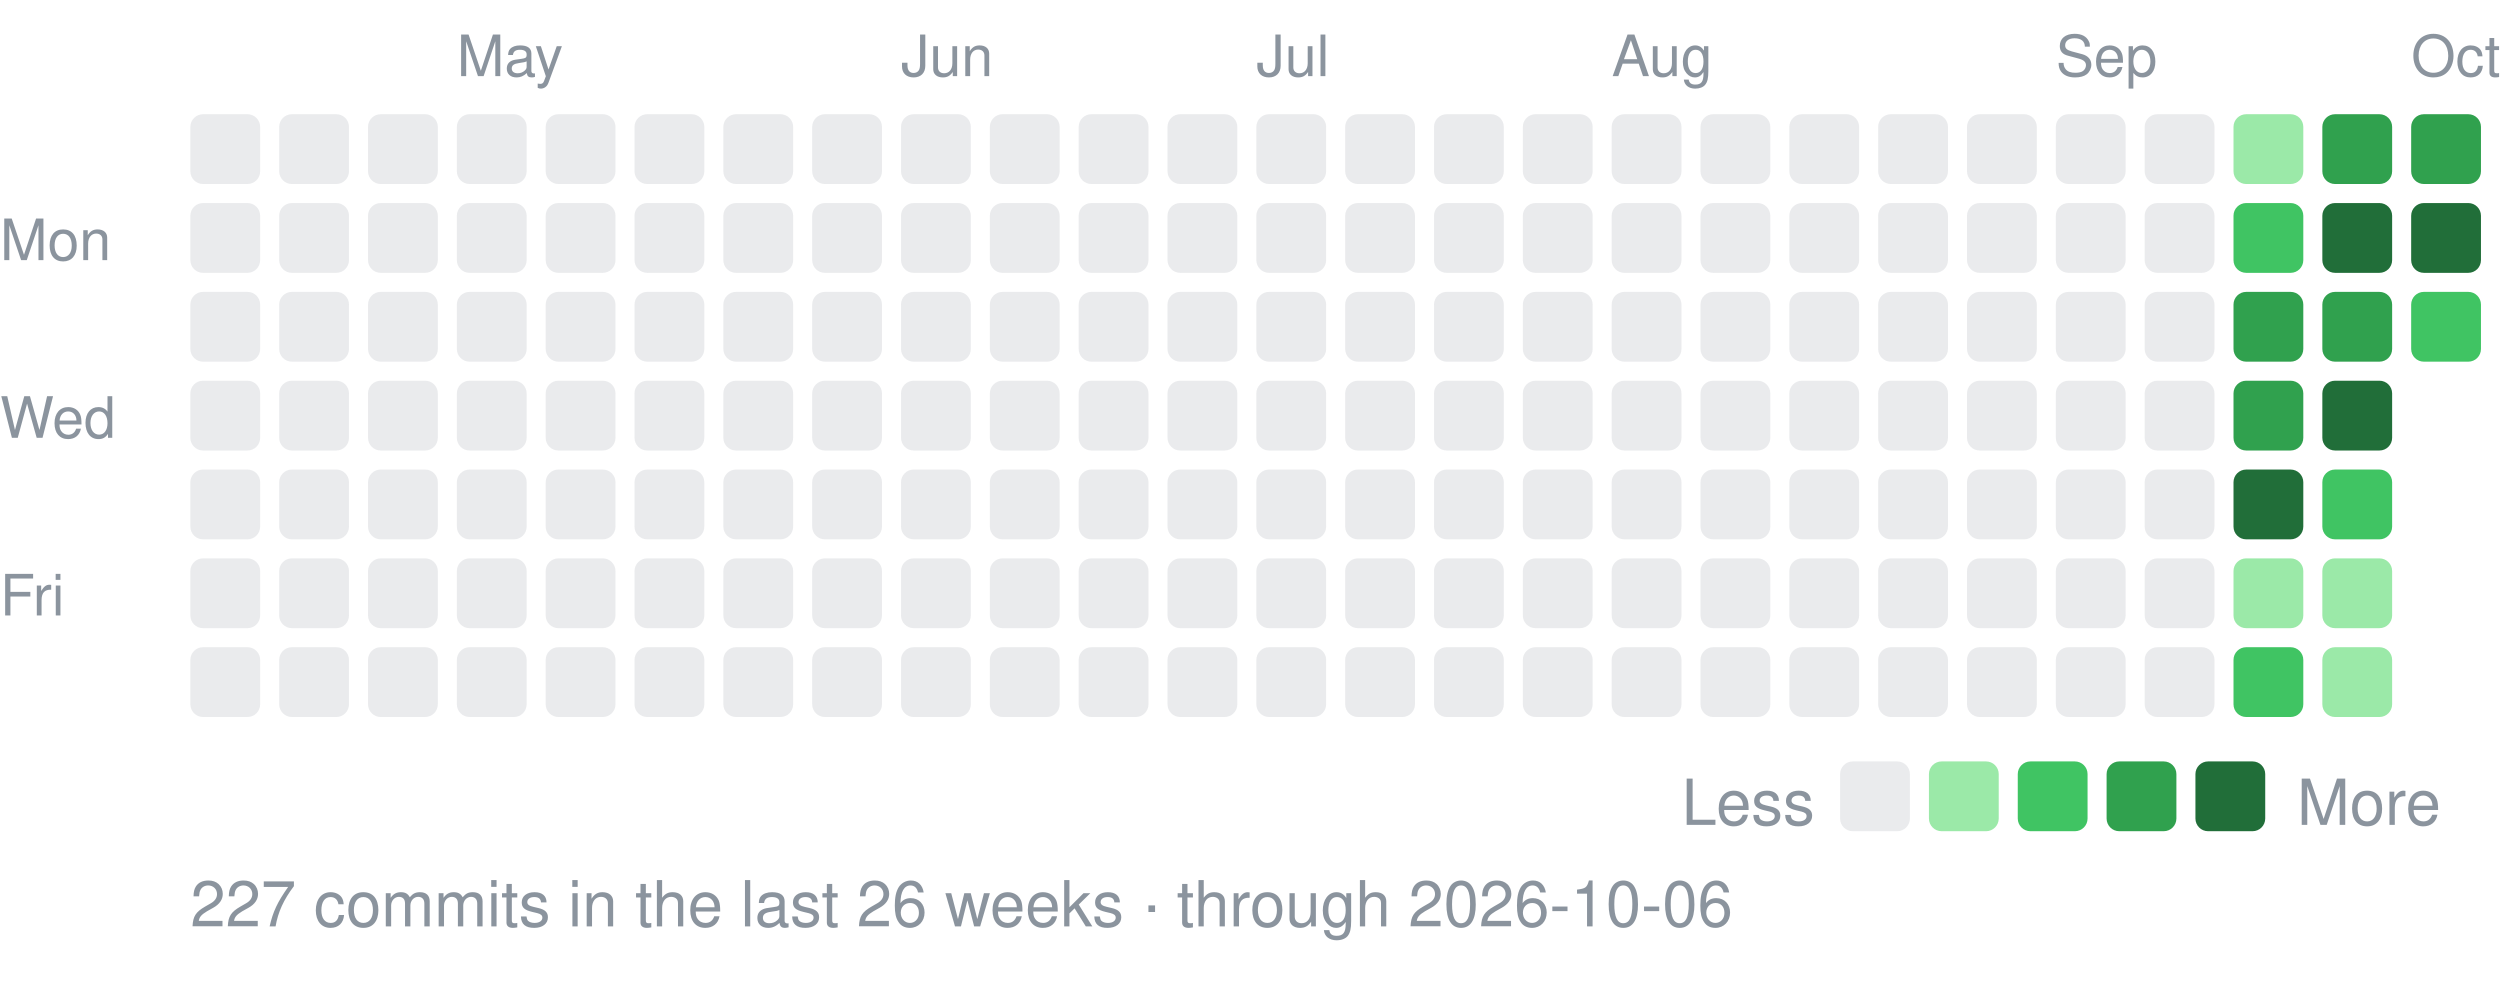
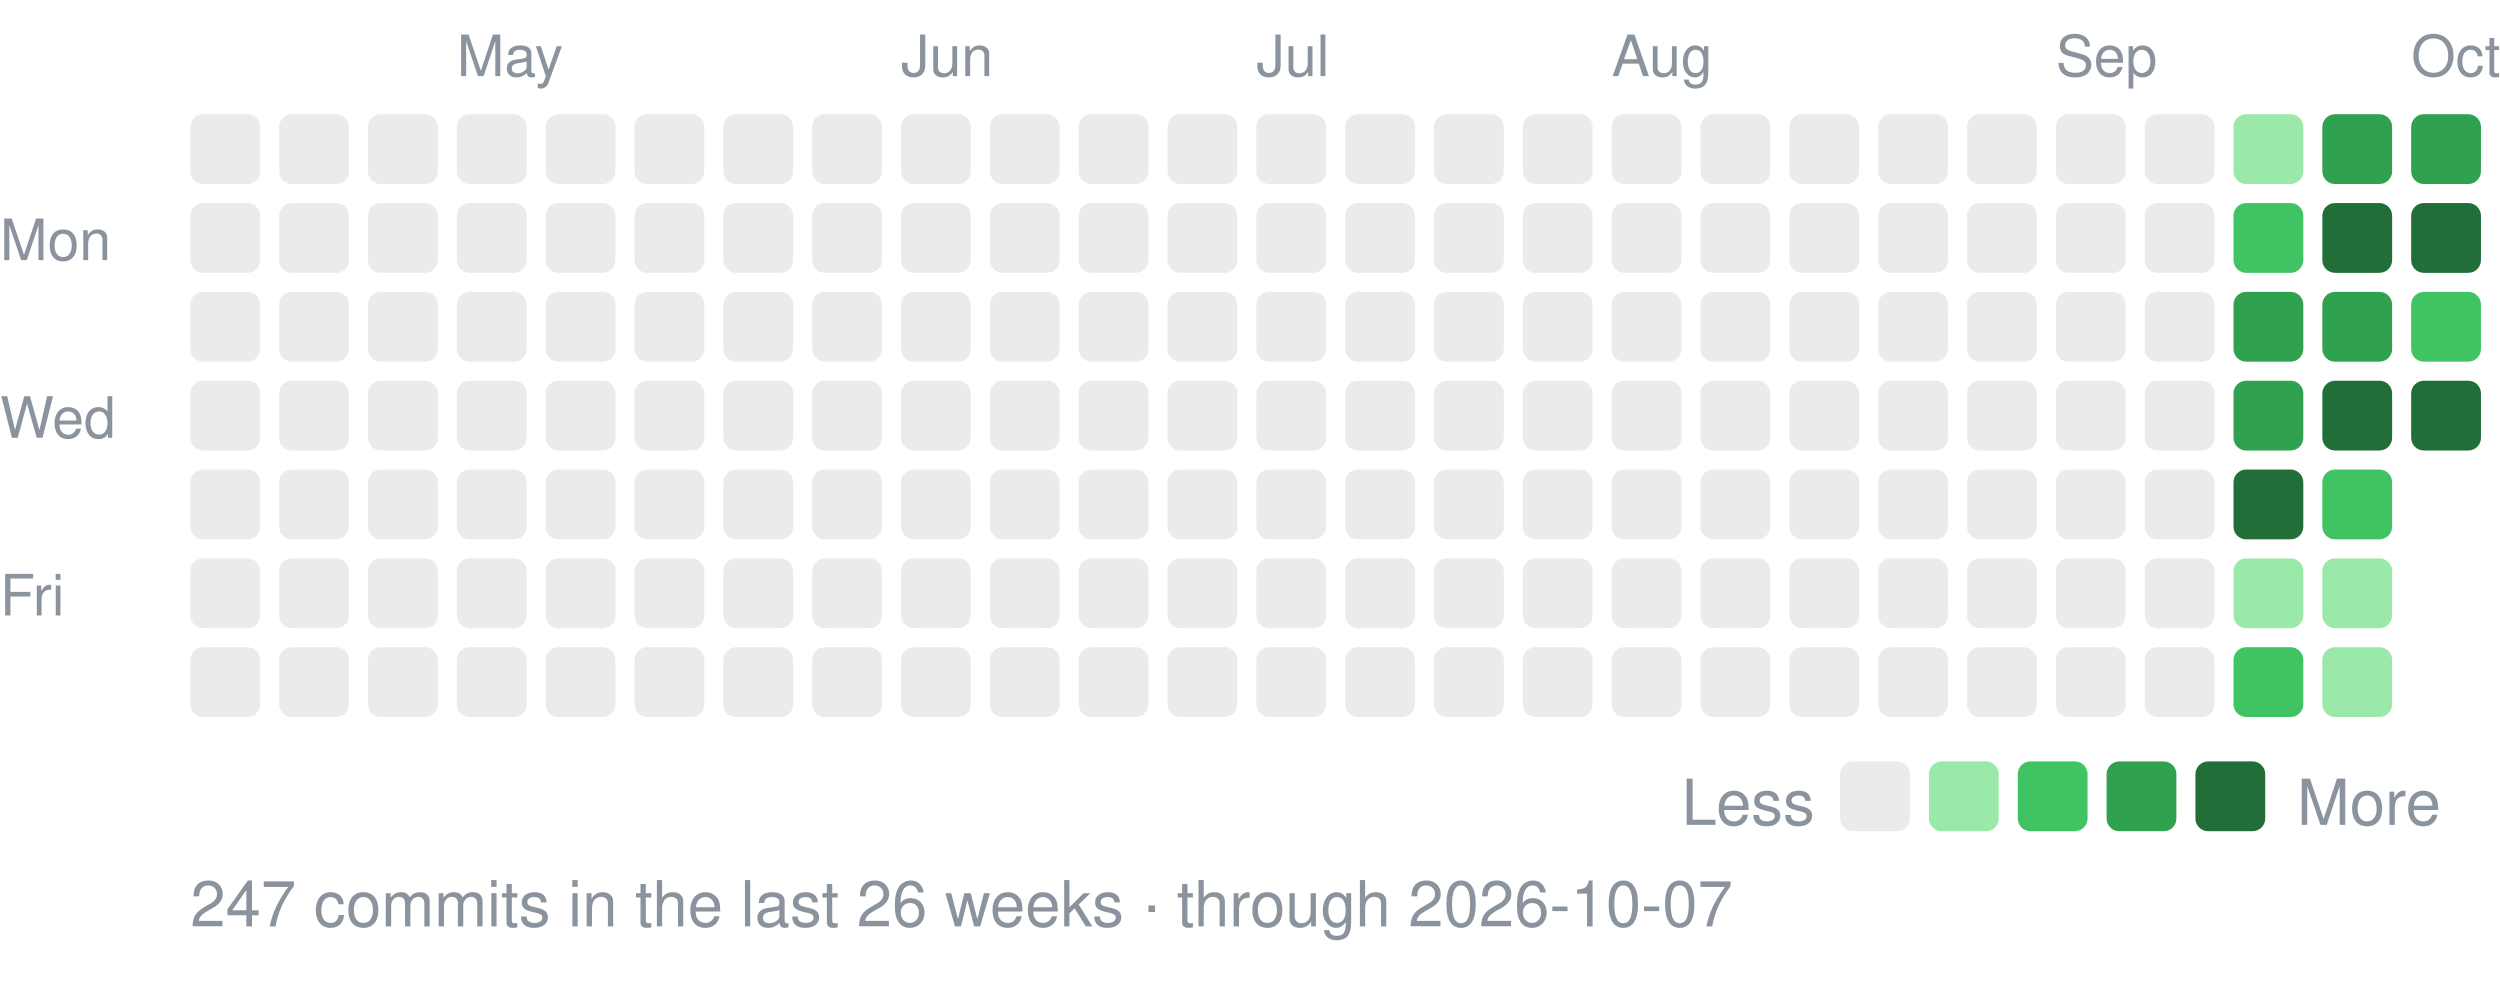
<svg xmlns="http://www.w3.org/2000/svg" width="394" height="156" viewBox="0 0 394 156" role="img">
  <g font-family="-apple-system,BlinkMacSystemFont,Segoe UI,Helvetica,Arial,PingFang SC,sans-serif" font-size="9" fill="#8b949e">
    <text x="72" y="12">May</text>
    <text x="142" y="12">Jun</text>
    <text x="198" y="12">Jul</text>
    <text x="254" y="12">Aug</text>
    <text x="324" y="12">Sep</text>
    <text x="380" y="12">Oct</text>
    <text x="0" y="41">Mon</text>
    <text x="0" y="69">Wed</text>
    <text x="0" y="97">Fri</text>
  </g>
  <rect x="30" y="18" width="11" height="11" rx="2" fill="rgba(139,148,158,0.18)" />
  <rect x="30" y="32" width="11" height="11" rx="2" fill="rgba(139,148,158,0.18)" />
  <rect x="30" y="46" width="11" height="11" rx="2" fill="rgba(139,148,158,0.18)" />
  <rect x="30" y="60" width="11" height="11" rx="2" fill="rgba(139,148,158,0.18)" />
  <rect x="30" y="74" width="11" height="11" rx="2" fill="rgba(139,148,158,0.18)" />
  <rect x="30" y="88" width="11" height="11" rx="2" fill="rgba(139,148,158,0.18)" />
  <rect x="30" y="102" width="11" height="11" rx="2" fill="rgba(139,148,158,0.18)" />
  <rect x="44" y="18" width="11" height="11" rx="2" fill="rgba(139,148,158,0.18)" />
  <rect x="44" y="32" width="11" height="11" rx="2" fill="rgba(139,148,158,0.18)" />
  <rect x="44" y="46" width="11" height="11" rx="2" fill="rgba(139,148,158,0.18)" />
  <rect x="44" y="60" width="11" height="11" rx="2" fill="rgba(139,148,158,0.18)" />
  <rect x="44" y="74" width="11" height="11" rx="2" fill="rgba(139,148,158,0.18)" />
  <rect x="44" y="88" width="11" height="11" rx="2" fill="rgba(139,148,158,0.18)" />
  <rect x="44" y="102" width="11" height="11" rx="2" fill="rgba(139,148,158,0.18)" />
  <rect x="58" y="18" width="11" height="11" rx="2" fill="rgba(139,148,158,0.18)" />
  <rect x="58" y="32" width="11" height="11" rx="2" fill="rgba(139,148,158,0.18)" />
  <rect x="58" y="46" width="11" height="11" rx="2" fill="rgba(139,148,158,0.18)" />
  <rect x="58" y="60" width="11" height="11" rx="2" fill="rgba(139,148,158,0.18)" />
  <rect x="58" y="74" width="11" height="11" rx="2" fill="rgba(139,148,158,0.18)" />
  <rect x="58" y="88" width="11" height="11" rx="2" fill="rgba(139,148,158,0.18)" />
  <rect x="58" y="102" width="11" height="11" rx="2" fill="rgba(139,148,158,0.18)" />
  <rect x="72" y="18" width="11" height="11" rx="2" fill="rgba(139,148,158,0.18)" />
  <rect x="72" y="32" width="11" height="11" rx="2" fill="rgba(139,148,158,0.18)" />
  <rect x="72" y="46" width="11" height="11" rx="2" fill="rgba(139,148,158,0.18)" />
  <rect x="72" y="60" width="11" height="11" rx="2" fill="rgba(139,148,158,0.18)" />
  <rect x="72" y="74" width="11" height="11" rx="2" fill="rgba(139,148,158,0.18)" />
  <rect x="72" y="88" width="11" height="11" rx="2" fill="rgba(139,148,158,0.18)" />
  <rect x="72" y="102" width="11" height="11" rx="2" fill="rgba(139,148,158,0.18)" />
  <rect x="86" y="18" width="11" height="11" rx="2" fill="rgba(139,148,158,0.18)" />
  <rect x="86" y="32" width="11" height="11" rx="2" fill="rgba(139,148,158,0.18)" />
  <rect x="86" y="46" width="11" height="11" rx="2" fill="rgba(139,148,158,0.18)" />
  <rect x="86" y="60" width="11" height="11" rx="2" fill="rgba(139,148,158,0.18)" />
  <rect x="86" y="74" width="11" height="11" rx="2" fill="rgba(139,148,158,0.18)" />
  <rect x="86" y="88" width="11" height="11" rx="2" fill="rgba(139,148,158,0.18)" />
  <rect x="86" y="102" width="11" height="11" rx="2" fill="rgba(139,148,158,0.18)" />
  <rect x="100" y="18" width="11" height="11" rx="2" fill="rgba(139,148,158,0.18)" />
  <rect x="100" y="32" width="11" height="11" rx="2" fill="rgba(139,148,158,0.18)" />
  <rect x="100" y="46" width="11" height="11" rx="2" fill="rgba(139,148,158,0.18)" />
  <rect x="100" y="60" width="11" height="11" rx="2" fill="rgba(139,148,158,0.18)" />
  <rect x="100" y="74" width="11" height="11" rx="2" fill="rgba(139,148,158,0.18)" />
  <rect x="100" y="88" width="11" height="11" rx="2" fill="rgba(139,148,158,0.18)" />
  <rect x="100" y="102" width="11" height="11" rx="2" fill="rgba(139,148,158,0.18)" />
  <rect x="114" y="18" width="11" height="11" rx="2" fill="rgba(139,148,158,0.18)" />
  <rect x="114" y="32" width="11" height="11" rx="2" fill="rgba(139,148,158,0.18)" />
  <rect x="114" y="46" width="11" height="11" rx="2" fill="rgba(139,148,158,0.18)" />
  <rect x="114" y="60" width="11" height="11" rx="2" fill="rgba(139,148,158,0.18)" />
  <rect x="114" y="74" width="11" height="11" rx="2" fill="rgba(139,148,158,0.18)" />
  <rect x="114" y="88" width="11" height="11" rx="2" fill="rgba(139,148,158,0.18)" />
  <rect x="114" y="102" width="11" height="11" rx="2" fill="rgba(139,148,158,0.18)" />
  <rect x="128" y="18" width="11" height="11" rx="2" fill="rgba(139,148,158,0.18)" />
  <rect x="128" y="32" width="11" height="11" rx="2" fill="rgba(139,148,158,0.18)" />
  <rect x="128" y="46" width="11" height="11" rx="2" fill="rgba(139,148,158,0.18)" />
  <rect x="128" y="60" width="11" height="11" rx="2" fill="rgba(139,148,158,0.18)" />
  <rect x="128" y="74" width="11" height="11" rx="2" fill="rgba(139,148,158,0.18)" />
  <rect x="128" y="88" width="11" height="11" rx="2" fill="rgba(139,148,158,0.18)" />
  <rect x="128" y="102" width="11" height="11" rx="2" fill="rgba(139,148,158,0.18)" />
  <rect x="142" y="18" width="11" height="11" rx="2" fill="rgba(139,148,158,0.18)" />
  <rect x="142" y="32" width="11" height="11" rx="2" fill="rgba(139,148,158,0.18)" />
  <rect x="142" y="46" width="11" height="11" rx="2" fill="rgba(139,148,158,0.18)" />
  <rect x="142" y="60" width="11" height="11" rx="2" fill="rgba(139,148,158,0.18)" />
  <rect x="142" y="74" width="11" height="11" rx="2" fill="rgba(139,148,158,0.18)" />
  <rect x="142" y="88" width="11" height="11" rx="2" fill="rgba(139,148,158,0.18)" />
  <rect x="142" y="102" width="11" height="11" rx="2" fill="rgba(139,148,158,0.18)" />
  <rect x="156" y="18" width="11" height="11" rx="2" fill="rgba(139,148,158,0.18)" />
  <rect x="156" y="32" width="11" height="11" rx="2" fill="rgba(139,148,158,0.18)" />
  <rect x="156" y="46" width="11" height="11" rx="2" fill="rgba(139,148,158,0.18)" />
  <rect x="156" y="60" width="11" height="11" rx="2" fill="rgba(139,148,158,0.18)" />
  <rect x="156" y="74" width="11" height="11" rx="2" fill="rgba(139,148,158,0.18)" />
  <rect x="156" y="88" width="11" height="11" rx="2" fill="rgba(139,148,158,0.18)" />
  <rect x="156" y="102" width="11" height="11" rx="2" fill="rgba(139,148,158,0.18)" />
  <rect x="170" y="18" width="11" height="11" rx="2" fill="rgba(139,148,158,0.18)" />
  <rect x="170" y="32" width="11" height="11" rx="2" fill="rgba(139,148,158,0.18)" />
  <rect x="170" y="46" width="11" height="11" rx="2" fill="rgba(139,148,158,0.18)" />
  <rect x="170" y="60" width="11" height="11" rx="2" fill="rgba(139,148,158,0.18)" />
  <rect x="170" y="74" width="11" height="11" rx="2" fill="rgba(139,148,158,0.18)" />
  <rect x="170" y="88" width="11" height="11" rx="2" fill="rgba(139,148,158,0.18)" />
  <rect x="170" y="102" width="11" height="11" rx="2" fill="rgba(139,148,158,0.18)" />
  <rect x="184" y="18" width="11" height="11" rx="2" fill="rgba(139,148,158,0.18)" />
  <rect x="184" y="32" width="11" height="11" rx="2" fill="rgba(139,148,158,0.18)" />
  <rect x="184" y="46" width="11" height="11" rx="2" fill="rgba(139,148,158,0.18)" />
  <rect x="184" y="60" width="11" height="11" rx="2" fill="rgba(139,148,158,0.18)" />
  <rect x="184" y="74" width="11" height="11" rx="2" fill="rgba(139,148,158,0.18)" />
  <rect x="184" y="88" width="11" height="11" rx="2" fill="rgba(139,148,158,0.18)" />
  <rect x="184" y="102" width="11" height="11" rx="2" fill="rgba(139,148,158,0.18)" />
  <rect x="198" y="18" width="11" height="11" rx="2" fill="rgba(139,148,158,0.18)" />
  <rect x="198" y="32" width="11" height="11" rx="2" fill="rgba(139,148,158,0.18)" />
  <rect x="198" y="46" width="11" height="11" rx="2" fill="rgba(139,148,158,0.18)" />
  <rect x="198" y="60" width="11" height="11" rx="2" fill="rgba(139,148,158,0.18)" />
  <rect x="198" y="74" width="11" height="11" rx="2" fill="rgba(139,148,158,0.18)" />
  <rect x="198" y="88" width="11" height="11" rx="2" fill="rgba(139,148,158,0.18)" />
  <rect x="198" y="102" width="11" height="11" rx="2" fill="rgba(139,148,158,0.18)" />
  <rect x="212" y="18" width="11" height="11" rx="2" fill="rgba(139,148,158,0.18)" />
  <rect x="212" y="32" width="11" height="11" rx="2" fill="rgba(139,148,158,0.18)" />
  <rect x="212" y="46" width="11" height="11" rx="2" fill="rgba(139,148,158,0.18)" />
  <rect x="212" y="60" width="11" height="11" rx="2" fill="rgba(139,148,158,0.18)" />
  <rect x="212" y="74" width="11" height="11" rx="2" fill="rgba(139,148,158,0.18)" />
  <rect x="212" y="88" width="11" height="11" rx="2" fill="rgba(139,148,158,0.18)" />
  <rect x="212" y="102" width="11" height="11" rx="2" fill="rgba(139,148,158,0.18)" />
  <rect x="226" y="18" width="11" height="11" rx="2" fill="rgba(139,148,158,0.18)" />
  <rect x="226" y="32" width="11" height="11" rx="2" fill="rgba(139,148,158,0.18)" />
  <rect x="226" y="46" width="11" height="11" rx="2" fill="rgba(139,148,158,0.18)" />
  <rect x="226" y="60" width="11" height="11" rx="2" fill="rgba(139,148,158,0.18)" />
  <rect x="226" y="74" width="11" height="11" rx="2" fill="rgba(139,148,158,0.18)" />
  <rect x="226" y="88" width="11" height="11" rx="2" fill="rgba(139,148,158,0.18)" />
  <rect x="226" y="102" width="11" height="11" rx="2" fill="rgba(139,148,158,0.18)" />
  <rect x="240" y="18" width="11" height="11" rx="2" fill="rgba(139,148,158,0.18)" />
  <rect x="240" y="32" width="11" height="11" rx="2" fill="rgba(139,148,158,0.18)" />
  <rect x="240" y="46" width="11" height="11" rx="2" fill="rgba(139,148,158,0.18)" />
  <rect x="240" y="60" width="11" height="11" rx="2" fill="rgba(139,148,158,0.18)" />
  <rect x="240" y="74" width="11" height="11" rx="2" fill="rgba(139,148,158,0.18)" />
  <rect x="240" y="88" width="11" height="11" rx="2" fill="rgba(139,148,158,0.18)" />
  <rect x="240" y="102" width="11" height="11" rx="2" fill="rgba(139,148,158,0.18)" />
  <rect x="254" y="18" width="11" height="11" rx="2" fill="rgba(139,148,158,0.18)" />
  <rect x="254" y="32" width="11" height="11" rx="2" fill="rgba(139,148,158,0.18)" />
  <rect x="254" y="46" width="11" height="11" rx="2" fill="rgba(139,148,158,0.18)" />
  <rect x="254" y="60" width="11" height="11" rx="2" fill="rgba(139,148,158,0.18)" />
  <rect x="254" y="74" width="11" height="11" rx="2" fill="rgba(139,148,158,0.18)" />
  <rect x="254" y="88" width="11" height="11" rx="2" fill="rgba(139,148,158,0.18)" />
  <rect x="254" y="102" width="11" height="11" rx="2" fill="rgba(139,148,158,0.18)" />
  <rect x="268" y="18" width="11" height="11" rx="2" fill="rgba(139,148,158,0.18)" />
  <rect x="268" y="32" width="11" height="11" rx="2" fill="rgba(139,148,158,0.18)" />
  <rect x="268" y="46" width="11" height="11" rx="2" fill="rgba(139,148,158,0.18)" />
  <rect x="268" y="60" width="11" height="11" rx="2" fill="rgba(139,148,158,0.18)" />
  <rect x="268" y="74" width="11" height="11" rx="2" fill="rgba(139,148,158,0.18)" />
  <rect x="268" y="88" width="11" height="11" rx="2" fill="rgba(139,148,158,0.18)" />
  <rect x="268" y="102" width="11" height="11" rx="2" fill="rgba(139,148,158,0.18)" />
  <rect x="282" y="18" width="11" height="11" rx="2" fill="rgba(139,148,158,0.18)" />
  <rect x="282" y="32" width="11" height="11" rx="2" fill="rgba(139,148,158,0.18)" />
  <rect x="282" y="46" width="11" height="11" rx="2" fill="rgba(139,148,158,0.18)" />
  <rect x="282" y="60" width="11" height="11" rx="2" fill="rgba(139,148,158,0.18)" />
  <rect x="282" y="74" width="11" height="11" rx="2" fill="rgba(139,148,158,0.18)" />
  <rect x="282" y="88" width="11" height="11" rx="2" fill="rgba(139,148,158,0.18)" />
  <rect x="282" y="102" width="11" height="11" rx="2" fill="rgba(139,148,158,0.18)" />
  <rect x="296" y="18" width="11" height="11" rx="2" fill="rgba(139,148,158,0.18)" />
  <rect x="296" y="32" width="11" height="11" rx="2" fill="rgba(139,148,158,0.18)" />
  <rect x="296" y="46" width="11" height="11" rx="2" fill="rgba(139,148,158,0.18)" />
  <rect x="296" y="60" width="11" height="11" rx="2" fill="rgba(139,148,158,0.18)" />
  <rect x="296" y="74" width="11" height="11" rx="2" fill="rgba(139,148,158,0.18)" />
  <rect x="296" y="88" width="11" height="11" rx="2" fill="rgba(139,148,158,0.18)" />
  <rect x="296" y="102" width="11" height="11" rx="2" fill="rgba(139,148,158,0.18)" />
  <rect x="310" y="18" width="11" height="11" rx="2" fill="rgba(139,148,158,0.18)" />
  <rect x="310" y="32" width="11" height="11" rx="2" fill="rgba(139,148,158,0.18)" />
  <rect x="310" y="46" width="11" height="11" rx="2" fill="rgba(139,148,158,0.18)" />
  <rect x="310" y="60" width="11" height="11" rx="2" fill="rgba(139,148,158,0.18)" />
  <rect x="310" y="74" width="11" height="11" rx="2" fill="rgba(139,148,158,0.18)" />
  <rect x="310" y="88" width="11" height="11" rx="2" fill="rgba(139,148,158,0.18)" />
  <rect x="310" y="102" width="11" height="11" rx="2" fill="rgba(139,148,158,0.18)" />
  <rect x="324" y="18" width="11" height="11" rx="2" fill="rgba(139,148,158,0.18)" />
  <rect x="324" y="32" width="11" height="11" rx="2" fill="rgba(139,148,158,0.18)" />
  <rect x="324" y="46" width="11" height="11" rx="2" fill="rgba(139,148,158,0.18)" />
  <rect x="324" y="60" width="11" height="11" rx="2" fill="rgba(139,148,158,0.18)" />
  <rect x="324" y="74" width="11" height="11" rx="2" fill="rgba(139,148,158,0.18)" />
  <rect x="324" y="88" width="11" height="11" rx="2" fill="rgba(139,148,158,0.18)" />
  <rect x="324" y="102" width="11" height="11" rx="2" fill="rgba(139,148,158,0.18)" />
  <rect x="338" y="18" width="11" height="11" rx="2" fill="rgba(139,148,158,0.18)" />
  <rect x="338" y="32" width="11" height="11" rx="2" fill="rgba(139,148,158,0.18)" />
  <rect x="338" y="46" width="11" height="11" rx="2" fill="rgba(139,148,158,0.18)" />
  <rect x="338" y="60" width="11" height="11" rx="2" fill="rgba(139,148,158,0.18)" />
  <rect x="338" y="74" width="11" height="11" rx="2" fill="rgba(139,148,158,0.18)" />
  <rect x="338" y="88" width="11" height="11" rx="2" fill="rgba(139,148,158,0.18)" />
  <rect x="338" y="102" width="11" height="11" rx="2" fill="rgba(139,148,158,0.18)" />
  <rect x="352" y="18" width="11" height="11" rx="2" fill="#9be9a8" />
  <rect x="352" y="32" width="11" height="11" rx="2" fill="#40c463" />
  <rect x="352" y="46" width="11" height="11" rx="2" fill="#30a14e" />
  <rect x="352" y="60" width="11" height="11" rx="2" fill="#30a14e" />
  <rect x="352" y="74" width="11" height="11" rx="2" fill="#216e39" />
  <rect x="352" y="88" width="11" height="11" rx="2" fill="#9be9a8" />
  <rect x="352" y="102" width="11" height="11" rx="2" fill="#40c463" />
  <rect x="366" y="18" width="11" height="11" rx="2" fill="#30a14e" />
  <rect x="366" y="32" width="11" height="11" rx="2" fill="#216e39" />
  <rect x="366" y="46" width="11" height="11" rx="2" fill="#30a14e" />
  <rect x="366" y="60" width="11" height="11" rx="2" fill="#216e39" />
  <rect x="366" y="74" width="11" height="11" rx="2" fill="#40c463" />
  <rect x="366" y="88" width="11" height="11" rx="2" fill="#9be9a8" />
  <rect x="366" y="102" width="11" height="11" rx="2" fill="#9be9a8" />
  <rect x="380" y="18" width="11" height="11" rx="2" fill="#30a14e" />
  <rect x="380" y="32" width="11" height="11" rx="2" fill="#216e39" />
  <rect x="380" y="46" width="11" height="11" rx="2" fill="#40c463" />
+   <rect x="380" y="60" width="11" height="11" rx="2" fill="#216e39" />
  <g font-family="-apple-system,BlinkMacSystemFont,Segoe UI,Helvetica,Arial,PingFang SC,sans-serif" font-size="10" fill="#8b949e">
-     <text x="30" y="146">227 commits in the last 26 weeks · through 2026-10-06</text>
+     <text x="30" y="146">247 commits in the last 26 weeks · through 2026-10-07</text>
    <text x="286" y="130" text-anchor="end">Less</text>
    <rect x="290" y="120" width="11" height="11" rx="2" fill="rgba(139,148,158,0.18)" />
    <rect x="304" y="120" width="11" height="11" rx="2" fill="#9be9a8" />
    <rect x="318" y="120" width="11" height="11" rx="2" fill="#40c463" />
    <rect x="332" y="120" width="11" height="11" rx="2" fill="#30a14e" />
    <rect x="346" y="120" width="11" height="11" rx="2" fill="#216e39" />
    <text x="362" y="130">More</text>
  </g>
</svg>
